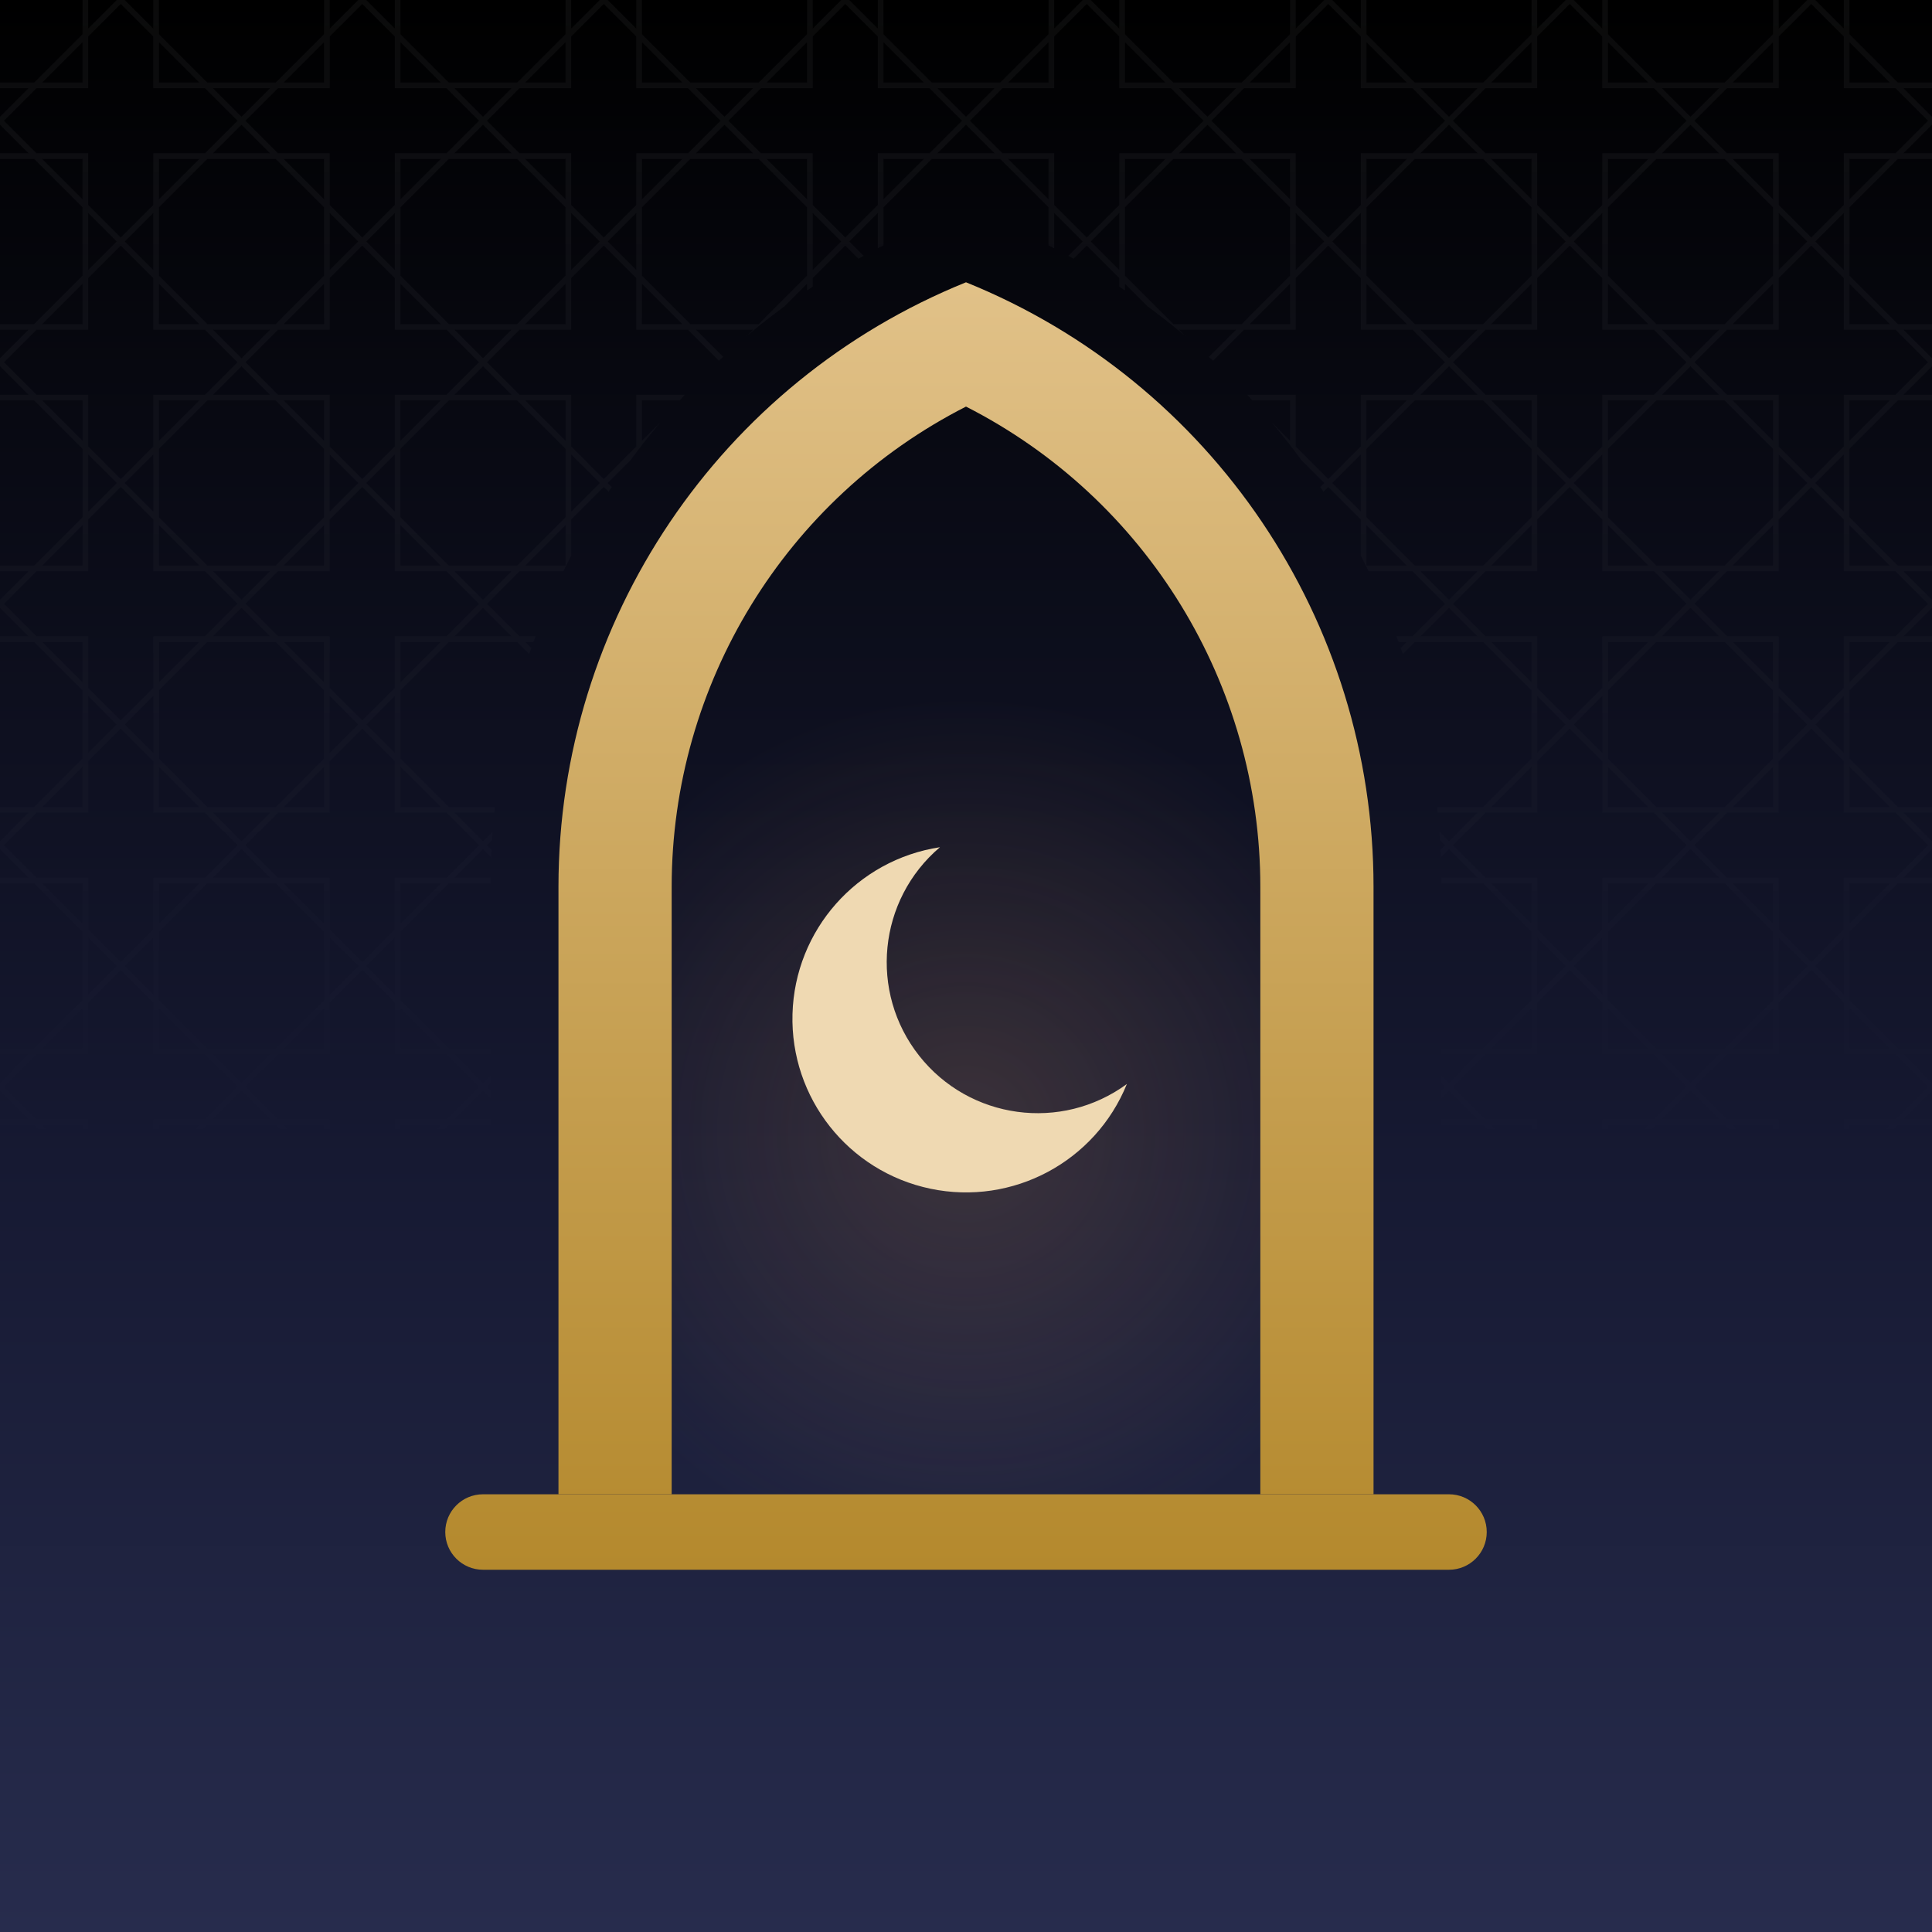
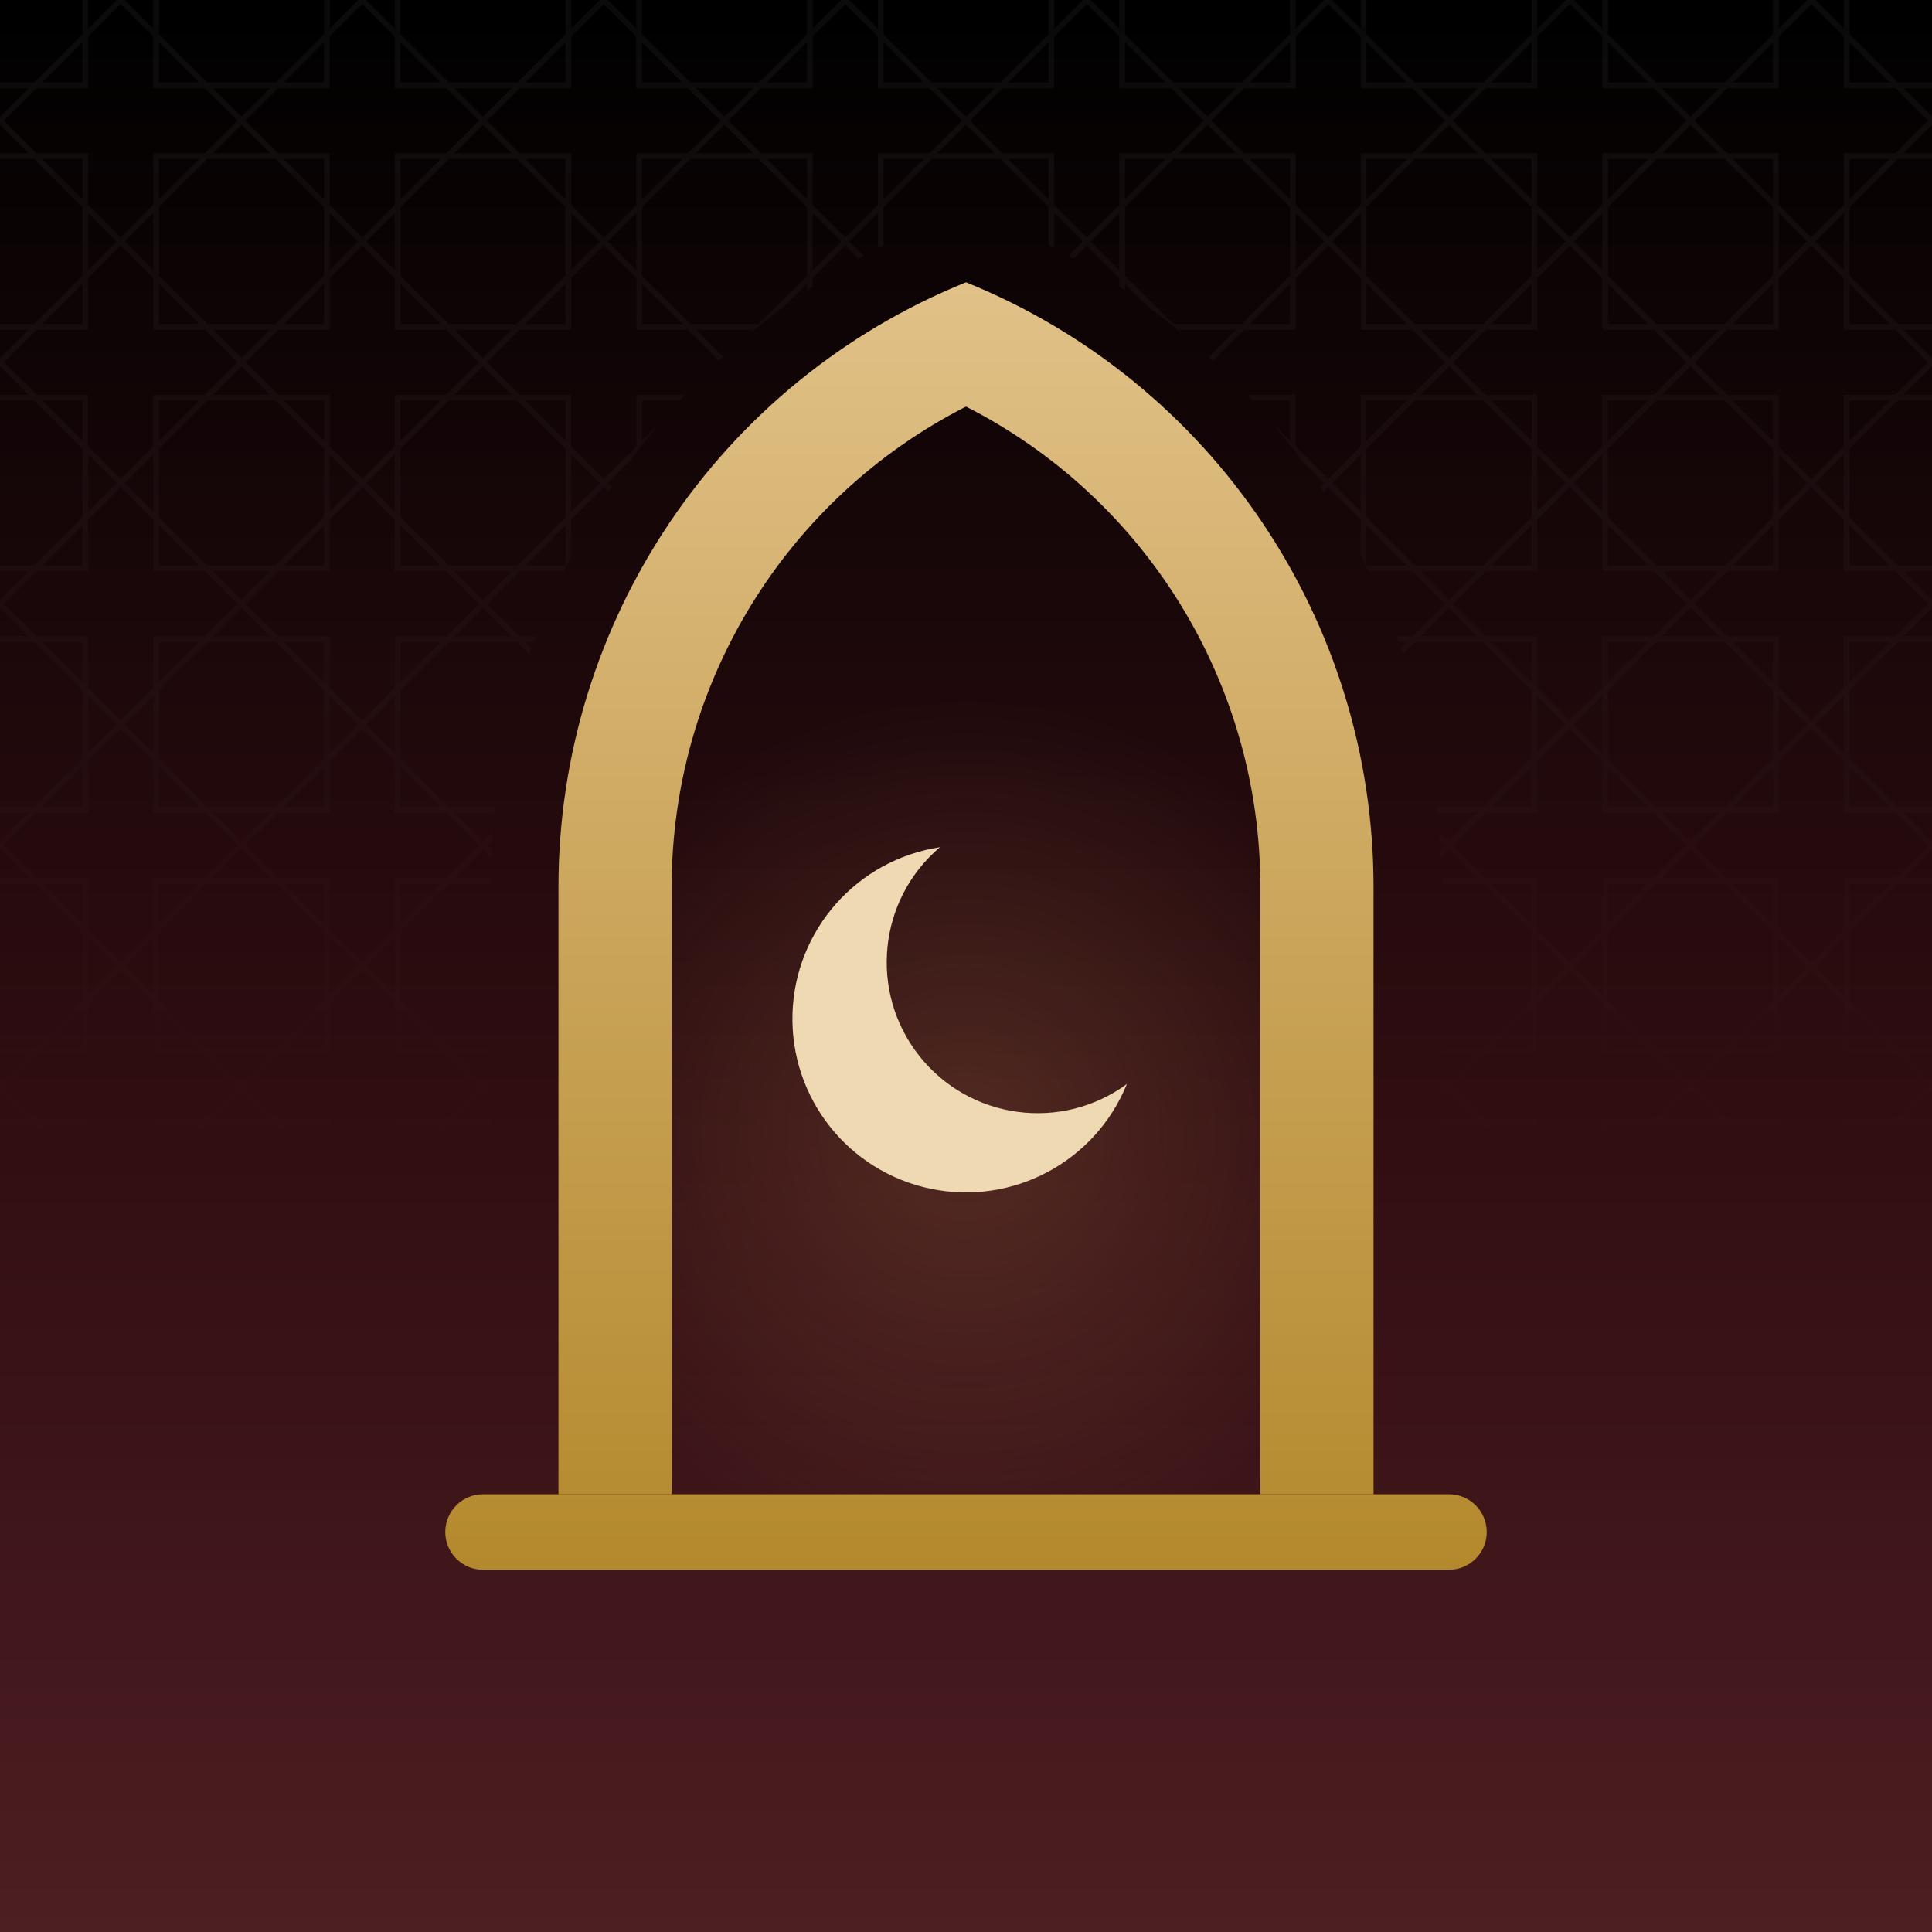
<svg xmlns="http://www.w3.org/2000/svg" width="1024" height="1024" viewBox="0 0 1024 1024">
  <g id="sky">
    <defs>
      <linearGradient id="sky-sky" x1="0" y1="0" x2="0" y2="1024" gradientUnits="userSpaceOnUse">
        <stop offset="0" stop-color="#000000" />
-         <stop offset="0.6" stop-color="#161932" />
-         <stop offset="1" stop-color="#272C4D" />
+         <stop offset="0.6" stop-color="#320E12" />
+         <stop offset="1" stop-color="#4D1E22" />
      </linearGradient>
    </defs>
    <rect x="-64" y="-64" width="1152" height="1152" fill="url(#sky-sky)" />
  </g>
  <g id="texture" opacity="0.6">
    <defs>
      <linearGradient id="texture-fade" x1="0" y1="0" x2="0" y2="614" gradientUnits="userSpaceOnUse">
        <stop offset="0" stop-color="#FFFFFF" stop-opacity="0.07" />
        <stop offset="0.45" stop-color="#FFFFFF" stop-opacity="0.042" />
        <stop offset="1" stop-color="#FFFFFF" stop-opacity="0" />
      </linearGradient>
      <clipPath id="texture-clear">
        <path clip-rule="evenodd" d="M-64 -64 H1088 V1088 H-64 Z M260 1088 V470 A381.6 381.6 0 0 1 512 111.08 A381.6 381.6 0 0 1 764 470 V1088 Z" />
      </clipPath>
    </defs>
    <g clip-path="url(#texture-clear)">
      <path d="M-256 -192 L-192 -128 L-256 -64 L-320 -128 Z M-301.25 -173.25 H-210.75 V-82.75 H-301.25 Z M-256 -64 L-192 0 L-256 64 L-320 0 Z M-301.25 -45.25 H-210.75 V45.25 H-301.25 Z M-256 64 L-192 128 L-256 192 L-320 128 Z M-301.25 82.75 H-210.75 V173.25 H-301.25 Z M-256 192 L-192 256 L-256 320 L-320 256 Z M-301.25 210.75 H-210.75 V301.25 H-301.25 Z M-256 320 L-192 384 L-256 448 L-320 384 Z M-301.25 338.75 H-210.75 V429.25 H-301.25 Z M-256 448 L-192 512 L-256 576 L-320 512 Z M-301.25 466.75 H-210.75 V557.25 H-301.25 Z M-256 576 L-192 640 L-256 704 L-320 640 Z M-301.25 594.75 H-210.75 V685.25 H-301.25 Z M-128 -192 L-64 -128 L-128 -64 L-192 -128 Z M-173.25 -173.25 H-82.75 V-82.75 H-173.25 Z M-128 -64 L-64 0 L-128 64 L-192 0 Z M-173.25 -45.25 H-82.75 V45.25 H-173.25 Z M-128 64 L-64 128 L-128 192 L-192 128 Z M-173.25 82.75 H-82.75 V173.25 H-173.25 Z M-128 192 L-64 256 L-128 320 L-192 256 Z M-173.25 210.75 H-82.75 V301.25 H-173.25 Z M-128 320 L-64 384 L-128 448 L-192 384 Z M-173.25 338.75 H-82.75 V429.25 H-173.25 Z M-128 448 L-64 512 L-128 576 L-192 512 Z M-173.25 466.75 H-82.75 V557.25 H-173.25 Z M-128 576 L-64 640 L-128 704 L-192 640 Z M-173.25 594.75 H-82.75 V685.25 H-173.25 Z M0 -192 L64 -128 L0 -64 L-64 -128 Z M-45.25 -173.25 H45.25 V-82.75 H-45.25 Z M0 -64 L64 0 L0 64 L-64 0 Z M-45.25 -45.25 H45.25 V45.25 H-45.25 Z M0 64 L64 128 L0 192 L-64 128 Z M-45.25 82.75 H45.25 V173.25 H-45.25 Z M0 192 L64 256 L0 320 L-64 256 Z M-45.25 210.75 H45.25 V301.25 H-45.25 Z M0 320 L64 384 L0 448 L-64 384 Z M-45.25 338.75 H45.25 V429.25 H-45.25 Z M0 448 L64 512 L0 576 L-64 512 Z M-45.25 466.75 H45.25 V557.25 H-45.25 Z M0 576 L64 640 L0 704 L-64 640 Z M-45.25 594.75 H45.25 V685.25 H-45.25 Z M128 -192 L192 -128 L128 -64 L64 -128 Z M82.75 -173.25 H173.25 V-82.75 H82.75 Z M128 -64 L192 0 L128 64 L64 0 Z M82.75 -45.25 H173.25 V45.25 H82.75 Z M128 64 L192 128 L128 192 L64 128 Z M82.75 82.75 H173.25 V173.25 H82.75 Z M128 192 L192 256 L128 320 L64 256 Z M82.75 210.75 H173.25 V301.25 H82.75 Z M128 320 L192 384 L128 448 L64 384 Z M82.75 338.75 H173.25 V429.25 H82.75 Z M128 448 L192 512 L128 576 L64 512 Z M82.75 466.75 H173.25 V557.25 H82.75 Z M128 576 L192 640 L128 704 L64 640 Z M82.75 594.75 H173.25 V685.25 H82.75 Z M256 -192 L320 -128 L256 -64 L192 -128 Z M210.75 -173.25 H301.25 V-82.75 H210.75 Z M256 -64 L320 0 L256 64 L192 0 Z M210.75 -45.25 H301.25 V45.25 H210.75 Z M256 64 L320 128 L256 192 L192 128 Z M210.75 82.75 H301.25 V173.25 H210.75 Z M256 192 L320 256 L256 320 L192 256 Z M210.75 210.75 H301.25 V301.25 H210.75 Z M256 320 L320 384 L256 448 L192 384 Z M210.75 338.75 H301.25 V429.25 H210.75 Z M256 448 L320 512 L256 576 L192 512 Z M210.75 466.75 H301.25 V557.25 H210.75 Z M256 576 L320 640 L256 704 L192 640 Z M210.75 594.75 H301.25 V685.25 H210.75 Z M384 -192 L448 -128 L384 -64 L320 -128 Z M338.75 -173.25 H429.25 V-82.75 H338.75 Z M384 -64 L448 0 L384 64 L320 0 Z M338.75 -45.25 H429.25 V45.25 H338.75 Z M384 64 L448 128 L384 192 L320 128 Z M338.75 82.75 H429.25 V173.25 H338.75 Z M384 192 L448 256 L384 320 L320 256 Z M338.75 210.75 H429.25 V301.25 H338.75 Z M384 320 L448 384 L384 448 L320 384 Z M338.75 338.75 H429.25 V429.25 H338.75 Z M384 448 L448 512 L384 576 L320 512 Z M338.75 466.75 H429.25 V557.25 H338.75 Z M384 576 L448 640 L384 704 L320 640 Z M338.75 594.75 H429.25 V685.25 H338.75 Z M512 -192 L576 -128 L512 -64 L448 -128 Z M466.75 -173.25 H557.25 V-82.75 H466.75 Z M512 -64 L576 0 L512 64 L448 0 Z M466.75 -45.25 H557.25 V45.25 H466.75 Z M512 64 L576 128 L512 192 L448 128 Z M466.75 82.75 H557.25 V173.25 H466.75 Z M512 192 L576 256 L512 320 L448 256 Z M466.75 210.75 H557.25 V301.25 H466.75 Z M512 320 L576 384 L512 448 L448 384 Z M466.75 338.75 H557.25 V429.25 H466.75 Z M512 448 L576 512 L512 576 L448 512 Z M466.75 466.75 H557.25 V557.25 H466.75 Z M512 576 L576 640 L512 704 L448 640 Z M466.75 594.75 H557.25 V685.25 H466.75 Z M640 -192 L704 -128 L640 -64 L576 -128 Z M594.75 -173.25 H685.25 V-82.75 H594.75 Z M640 -64 L704 0 L640 64 L576 0 Z M594.75 -45.25 H685.25 V45.25 H594.75 Z M640 64 L704 128 L640 192 L576 128 Z M594.75 82.75 H685.25 V173.25 H594.75 Z M640 192 L704 256 L640 320 L576 256 Z M594.75 210.75 H685.25 V301.25 H594.75 Z M640 320 L704 384 L640 448 L576 384 Z M594.75 338.75 H685.25 V429.25 H594.75 Z M640 448 L704 512 L640 576 L576 512 Z M594.75 466.75 H685.25 V557.25 H594.75 Z M640 576 L704 640 L640 704 L576 640 Z M594.75 594.75 H685.25 V685.25 H594.75 Z M768 -192 L832 -128 L768 -64 L704 -128 Z M722.75 -173.25 H813.25 V-82.75 H722.75 Z M768 -64 L832 0 L768 64 L704 0 Z M722.75 -45.25 H813.25 V45.25 H722.75 Z M768 64 L832 128 L768 192 L704 128 Z M722.75 82.75 H813.25 V173.25 H722.75 Z M768 192 L832 256 L768 320 L704 256 Z M722.75 210.75 H813.25 V301.25 H722.75 Z M768 320 L832 384 L768 448 L704 384 Z M722.75 338.75 H813.25 V429.25 H722.75 Z M768 448 L832 512 L768 576 L704 512 Z M722.75 466.75 H813.25 V557.25 H722.75 Z M768 576 L832 640 L768 704 L704 640 Z M722.75 594.75 H813.25 V685.25 H722.75 Z M896 -192 L960 -128 L896 -64 L832 -128 Z M850.75 -173.25 H941.25 V-82.75 H850.75 Z M896 -64 L960 0 L896 64 L832 0 Z M850.75 -45.25 H941.25 V45.25 H850.75 Z M896 64 L960 128 L896 192 L832 128 Z M850.75 82.75 H941.25 V173.25 H850.75 Z M896 192 L960 256 L896 320 L832 256 Z M850.75 210.75 H941.25 V301.25 H850.75 Z M896 320 L960 384 L896 448 L832 384 Z M850.75 338.75 H941.25 V429.25 H850.75 Z M896 448 L960 512 L896 576 L832 512 Z M850.75 466.75 H941.25 V557.25 H850.75 Z M896 576 L960 640 L896 704 L832 640 Z M850.75 594.75 H941.25 V685.25 H850.75 Z M1024 -192 L1088 -128 L1024 -64 L960 -128 Z M978.75 -173.25 H1069.25 V-82.75 H978.75 Z M1024 -64 L1088 0 L1024 64 L960 0 Z M978.75 -45.25 H1069.25 V45.25 H978.75 Z M1024 64 L1088 128 L1024 192 L960 128 Z M978.75 82.75 H1069.25 V173.25 H978.75 Z M1024 192 L1088 256 L1024 320 L960 256 Z M978.75 210.75 H1069.25 V301.25 H978.75 Z M1024 320 L1088 384 L1024 448 L960 384 Z M978.75 338.75 H1069.25 V429.25 H978.75 Z M1024 448 L1088 512 L1024 576 L960 512 Z M978.75 466.75 H1069.25 V557.25 H978.75 Z M1024 576 L1088 640 L1024 704 L960 640 Z M978.75 594.75 H1069.25 V685.25 H978.75 Z" fill="none" stroke="url(#texture-fade)" stroke-width="3" stroke-linejoin="miter" />
    </g>
  </g>
  <g id="glow" opacity="0.57">
    <defs>
      <radialGradient id="glow-glow" cx="512" cy="600" r="230" gradientUnits="userSpaceOnUse">
        <stop offset="0" stop-color="#D99D63" stop-opacity="0.35" />
        <stop offset="0.55" stop-color="#D99D63" stop-opacity="0.158" />
        <stop offset="1" stop-color="#D99D63" stop-opacity="0" />
      </radialGradient>
      <clipPath id="glow-niche">
        <path d="M356 792 V470 A285.6 285.6 0 0 1 512 215.5 A285.6 285.6 0 0 1 668 470 V792 Z" />
      </clipPath>
    </defs>
    <rect width="1024" height="1024" fill="url(#glow-glow)" clip-path="url(#glow-niche)" />
  </g>
  <g id="arch">
    <defs>
      <linearGradient id="arch-gold" x1="0" y1="149.62" x2="0" y2="832" gradientUnits="userSpaceOnUse">
        <stop offset="0" stop-color="#E1C188" />
        <stop offset="1" stop-color="#B4892D" />
      </linearGradient>
    </defs>
    <path fill="url(#arch-gold)" d="M296 792 V470 A345.6 345.6 0 0 1 512 149.62 A345.6 345.6 0 0 1 728 470 V792 H668 V470 A285.6 285.6 0 0 0 512 215.5 A285.6 285.6 0 0 0 356 470 V792 Z" />
    <path fill="url(#arch-gold)" d="M256 792 H768 A20 20 0 0 1 768 832 H256 A20 20 0 0 1 256 792 Z" />
  </g>
  <g id="crescent">
    <defs>
      <linearGradient id="crescent-moon" x1="0" y1="448" x2="0" y2="632" gradientUnits="userSpaceOnUse">
        <stop offset="0" stop-color="#EFD9B2" />
        <stop offset="1" stop-color="#EFD9B2" />
      </linearGradient>
    </defs>
    <path fill="url(#crescent-moon)" d="M498.19 449.04 A92 92 0 1 0 597.27 574.54 A80 80 0 0 1 498.19 449.04 Z" />
  </g>
</svg>
